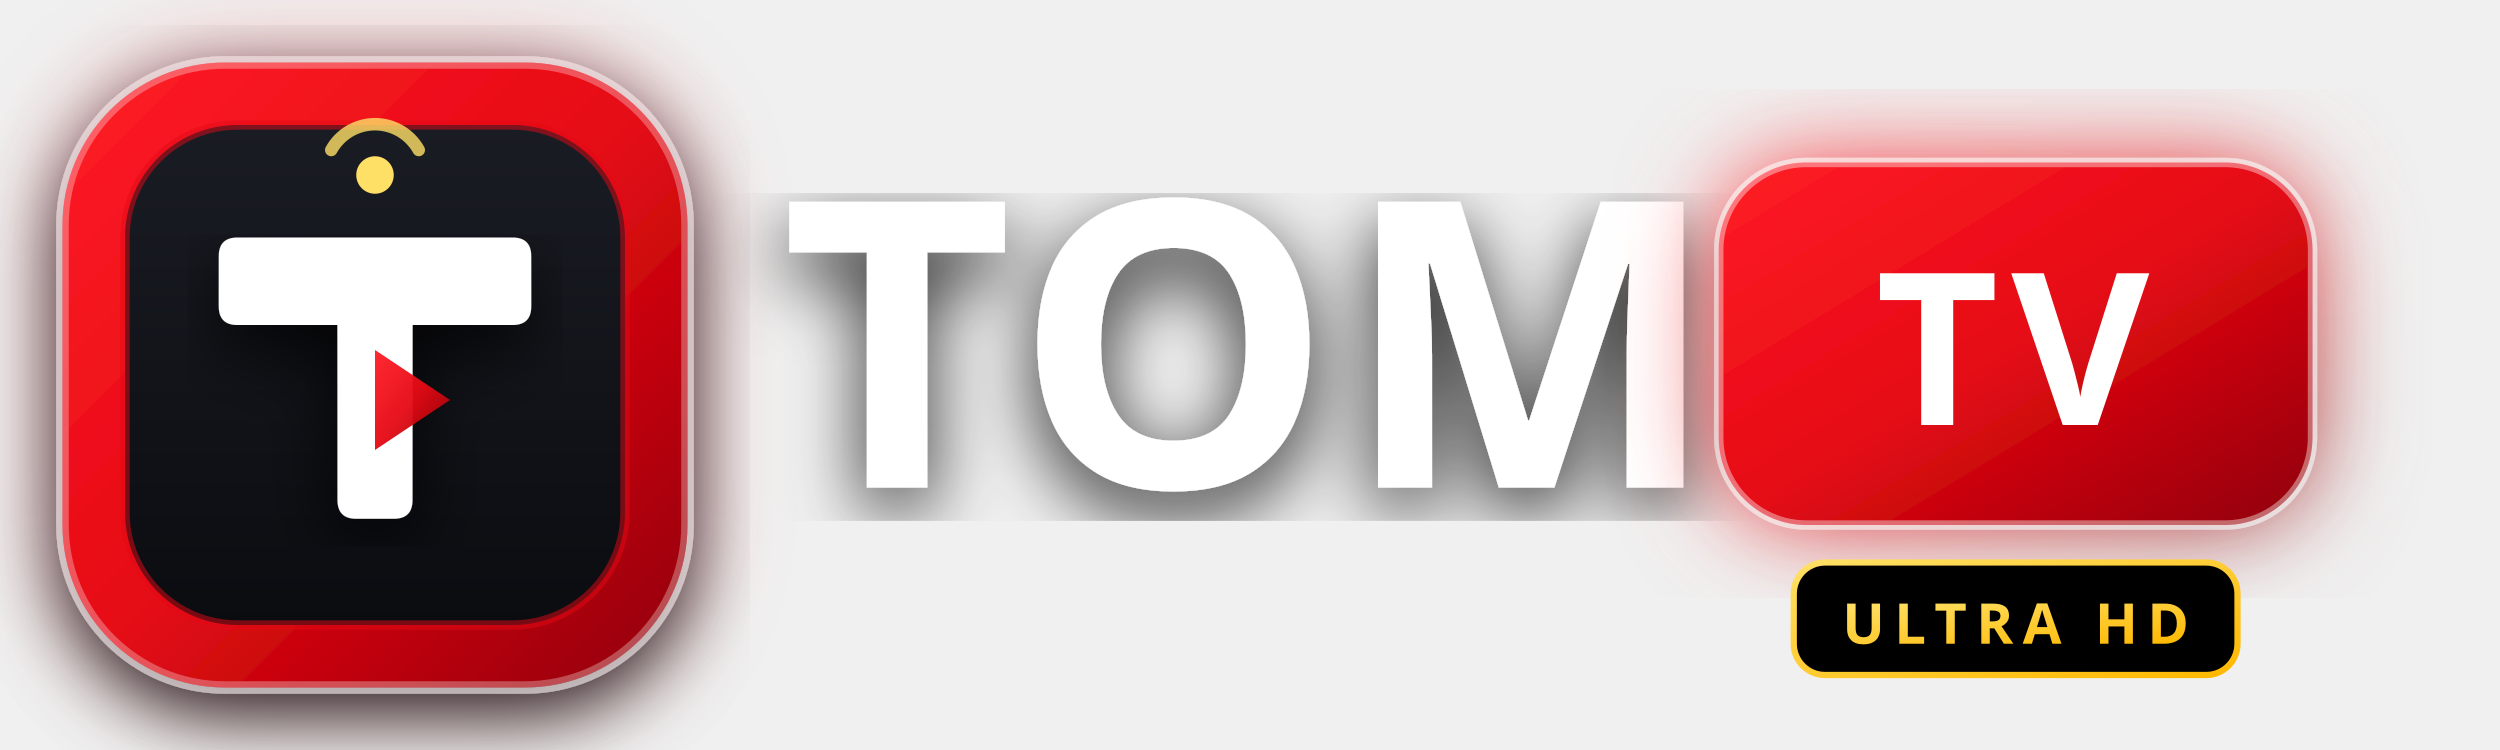
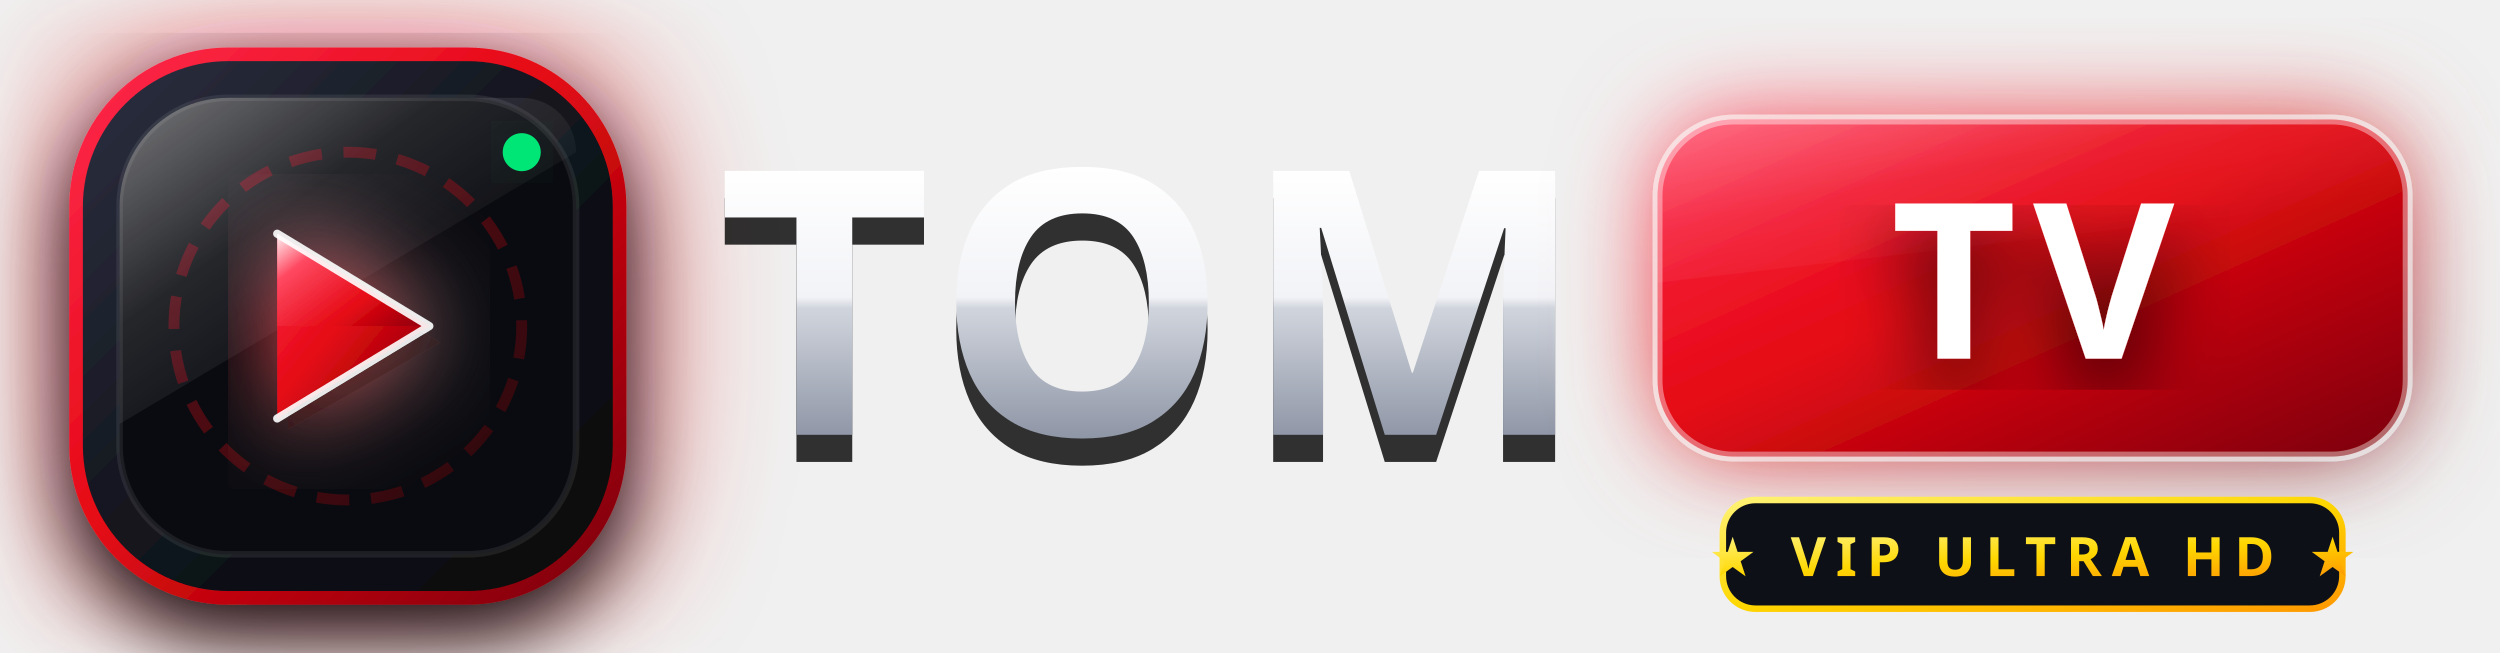
- <svg xmlns="http://www.w3.org/2000/svg" viewBox="0 0 400 120" width="100%" height="100%">
+ <svg xmlns="http://www.w3.org/2000/svg" viewBox="0 0 460 120" width="100%" height="100%">
  <defs>
-     <linearGradient id="tomRedGrad" x1="0%" y1="0%" x2="100%" y2="100%">
-       <stop offset="0%" stop-color="#FF1E27" />
-       <stop offset="50%" stop-color="#E50914" />
-       <stop offset="100%" stop-color="#8F0006" />
+     <linearGradient id="neonRubyGrad" x1="0%" y1="0%" x2="100%" y2="100%">
+       <stop offset="0%" stop-color="#FF2A4D" />
+       <stop offset="45%" stop-color="#E50914" />
+       <stop offset="100%" stop-color="#7A0006" />
    </linearGradient>
-     <linearGradient id="goldAccent" x1="0%" y1="0%" x2="100%" y2="100%">
-       <stop offset="0%" stop-color="#FFE066" />
-       <stop offset="100%" stop-color="#FFB800" />
+     <linearGradient id="crystalPlayGrad" x1="0%" y1="0%" x2="100%" y2="80%">
+       <stop offset="0%" stop-color="#FFFFFF" />
+       <stop offset="25%" stop-color="#FF4B63" />
+       <stop offset="70%" stop-color="#E50914" />
+       <stop offset="100%" stop-color="#9E000A" />
    </linearGradient>
-     <linearGradient id="tvScreenGrad" x1="0%" y1="0%" x2="0%" y2="100%">
-       <stop offset="0%" stop-color="#1A1C24" />
-       <stop offset="100%" stop-color="#0B0C10" />
+     <linearGradient id="titaniumMetalGrad" x1="0%" y1="0%" x2="0%" y2="100%">
+       <stop offset="0%" stop-color="#FFFFFF" />
+       <stop offset="48%" stop-color="#F2F3F7" />
+       <stop offset="52%" stop-color="#D0D5DD" />
+       <stop offset="100%" stop-color="#8E95A5" />
    </linearGradient>
-     <filter id="neonGlow" x="-20%" y="-20%" width="140%" height="140%">
-       <feGaussianBlur stdDeviation="8" result="blur" />
+     <linearGradient id="oledBezelGrad" x1="0%" y1="0%" x2="100%" y2="100%">
+       <stop offset="0%" stop-color="#2D3142" />
+       <stop offset="50%" stop-color="#12141C" />
+       <stop offset="100%" stop-color="#07080B" />
+     </linearGradient>
+     <linearGradient id="goldVipGrad" x1="0%" y1="0%" x2="100%" y2="100%">
+       <stop offset="0%" stop-color="#FFF275" />
+       <stop offset="50%" stop-color="#FFD700" />
+       <stop offset="100%" stop-color="#FF9900" />
+     </linearGradient>
+     <linearGradient id="glassGlossGrad" x1="0%" y1="0%" x2="100%" y2="100%">
+       <stop offset="0%" stop-color="#FFFFFF" stop-opacity="0.6" />
+       <stop offset="35%" stop-color="#FFFFFF" stop-opacity="0.15" />
+       <stop offset="70%" stop-color="#FFFFFF" stop-opacity="0" />
+     </linearGradient>
+     <filter id="xuperGlow" x="-30%" y="-30%" width="160%" height="160%">
+       <feGaussianBlur stdDeviation="9" result="blur" />
      <feMerge>
        <feMergeNode in="blur" />
        <feMergeNode in="SourceGraphic" />
      </feMerge>
    </filter>
-     <filter id="softShadow" x="-10%" y="-10%" width="120%" height="120%">
-       <feDropShadow dx="0" dy="4" stdDeviation="6" flood-color="#000000" flood-opacity="0.85" />
+     <filter id="intenseNeon" x="-40%" y="-40%" width="180%" height="180%">
+       <feGaussianBlur stdDeviation="14" result="bigBlur" />
+       <feGaussianBlur stdDeviation="5" result="sharpBlur" />
+       <feMerge>
+         <feMergeNode in="bigBlur" />
+         <feMergeNode in="sharpBlur" />
+         <feMergeNode in="SourceGraphic" />
+       </feMerge>
+     </filter>
+     <filter id="bezelShadow" x="-20%" y="-20%" width="140%" height="140%">
+       <feDropShadow dx="0" dy="6" stdDeviation="7" flood-color="#000000" flood-opacity="0.9" />
    </filter>
  </defs>
-   <g transform="translate(10, 10)">
-     <rect x="0" y="0" width="100" height="100" rx="26" fill="#E50914" opacity="0.35" filter="url(#neonGlow)" />
-     <rect x="0" y="0" width="100" height="100" rx="26" fill="url(#tomRedGrad)" stroke="rgba(255,255,255,0.3)" stroke-width="2" filter="url(#softShadow)" />
-     <rect x="10" y="10" width="80" height="80" rx="18" fill="url(#tvScreenGrad)" stroke="rgba(229,9,20,0.5)" stroke-width="1.5" />
-     <path d="M 28 28 L 72 28 C 74 28 75 29 75 31 L 75 39 C 75 41 74 42 72 42 L 56 42 L 56 70 C 56 72 55 73 53 73 L 47 73 C 45 73 44 72 44 70 L 44 42 L 28 42 C 26 42 25 41 25 39 L 25 31 C 25 29 26 28 28 28 Z" fill="#FFFFFF" filter="url(#softShadow)" />
-     <polygon points="50,46 50,62 62,54" fill="url(#tomRedGrad)" opacity="0.95" />
-     <circle cx="50" cy="18" r="3" fill="#FFE066" />
-     <path d="M 43 14 A 8 8 0 0 1 57 14" fill="none" stroke="#FFE066" stroke-width="2" stroke-linecap="round" opacity="0.8" />
+   <g transform="translate(14, 10)">
+     <rect x="0" y="0" width="100" height="100" rx="28" fill="#E50914" opacity="0.45" filter="url(#intenseNeon)" />
+     <rect x="0" y="0" width="100" height="100" rx="28" fill="url(#oledBezelGrad)" stroke="url(#neonRubyGrad)" stroke-width="2.5" filter="url(#bezelShadow)" />
+     <rect x="8" y="8" width="84" height="84" rx="20" fill="#0A0B10" stroke="rgba(255,255,255,0.08)" stroke-width="1.2" />
+     <path d="M 8 28 C 8 16.9 16.9 8 28 8 L 82 8 C 87.5 8 92 12.5 92 18 L 8 68 Z" fill="url(#glassGlossGrad)" opacity="0.75" />
+     <circle cx="50" cy="50" r="32" fill="none" stroke="url(#neonRubyGrad)" stroke-width="2" opacity="0.3" stroke-dasharray="6,4" />
+     <g transform="translate(37, 33)" filter="url(#xuperGlow)">
+       <polygon points="2,1 2,33 30,17" fill="#000000" opacity="0.6" transform="translate(0, 3)" />
+       <polygon points="0,0 0,34 28,17" fill="url(#neonRubyGrad)" />
+       <polygon points="0,0 28,17 0,17" fill="url(#crystalPlayGrad)" opacity="0.95" />
+       <polyline points="0,0 28,17 0,34" fill="none" stroke="#FFFFFF" stroke-width="1.5" stroke-linecap="round" stroke-linejoin="round" opacity="0.9" />
+     </g>
+     <circle cx="82" cy="18" r="3.5" fill="#00E676" filter="url(#xuperGlow)" />
  </g>
-   <g transform="translate(125, 78)">
-     <text font-family="'Outfit', 'Impact', sans-serif" font-weight="900" font-size="64" letter-spacing="1.5" fill="#FFFFFF" filter="url(#softShadow)">
+   <g transform="translate(132, 80)">
+     <text font-family="'Outfit', 'Montserrat', 'Impact', sans-serif" font-weight="900" font-size="68" letter-spacing="2" fill="#000000" opacity="0.8" dx="0" dy="5">
+       TOM
+     </text>
+     <text font-family="'Outfit', 'Montserrat', 'Impact', sans-serif" font-weight="900" font-size="68" letter-spacing="2" fill="url(#titaniumMetalGrad)">
      TOM
    </text>
  </g>
-   <g transform="translate(275, 26)">
-     <rect x="0" y="0" width="95" height="58" rx="14" fill="url(#tomRedGrad)" stroke="rgba(255,255,255,0.4)" stroke-width="1.5" filter="url(#neonGlow)" />
-     <text x="47" y="42" font-family="'Outfit', 'Arial Black', sans-serif" font-weight="900" font-size="34" letter-spacing="2" fill="#FFFFFF" text-anchor="middle">
+   <g transform="translate(305, 22)">
+     <rect x="0" y="0" width="138" height="62" rx="14" fill="url(#neonRubyGrad)" stroke="#FFFFFF" stroke-width="1.8" stroke-opacity="0.4" filter="url(#xuperGlow)" />
+     <path d="M 0 14 C 0 6.2 6.2 0 14 0 L 124 0 C 131.8 0 138 6.2 138 14 L 0 30 Z" fill="url(#glassGlossGrad)" opacity="0.55" />
+     <text x="69" y="44" font-family="'Outfit', 'Montserrat', sans-serif" font-weight="900" font-size="40" letter-spacing="3" fill="#FFFFFF" text-anchor="middle" filter="url(#bezelShadow)">
      TV
    </text>
-     <rect x="12" y="64" width="71" height="18" rx="5" fill="#000000" stroke="url(#goldAccent)" stroke-width="1" />
-     <text x="47.5" y="77" font-family="'Plus Jakarta Sans', sans-serif" font-weight="900" font-size="9" letter-spacing="1.5" fill="url(#goldAccent)" text-anchor="middle">
-       ULTRA HD
-     </text>
+     <g transform="translate(12, 70)">
+       <rect x="0" y="0" width="114" height="20" rx="6" fill="#0E1017" stroke="url(#goldVipGrad)" stroke-width="1.2" />
+       <text x="57" y="14" font-family="'Plus Jakarta Sans', sans-serif" font-weight="900" font-size="10" letter-spacing="1.8" fill="url(#goldVipGrad)" text-anchor="middle">
+         ★ VIP ULTRA HD ★
+       </text>
+     </g>
  </g>
</svg>
